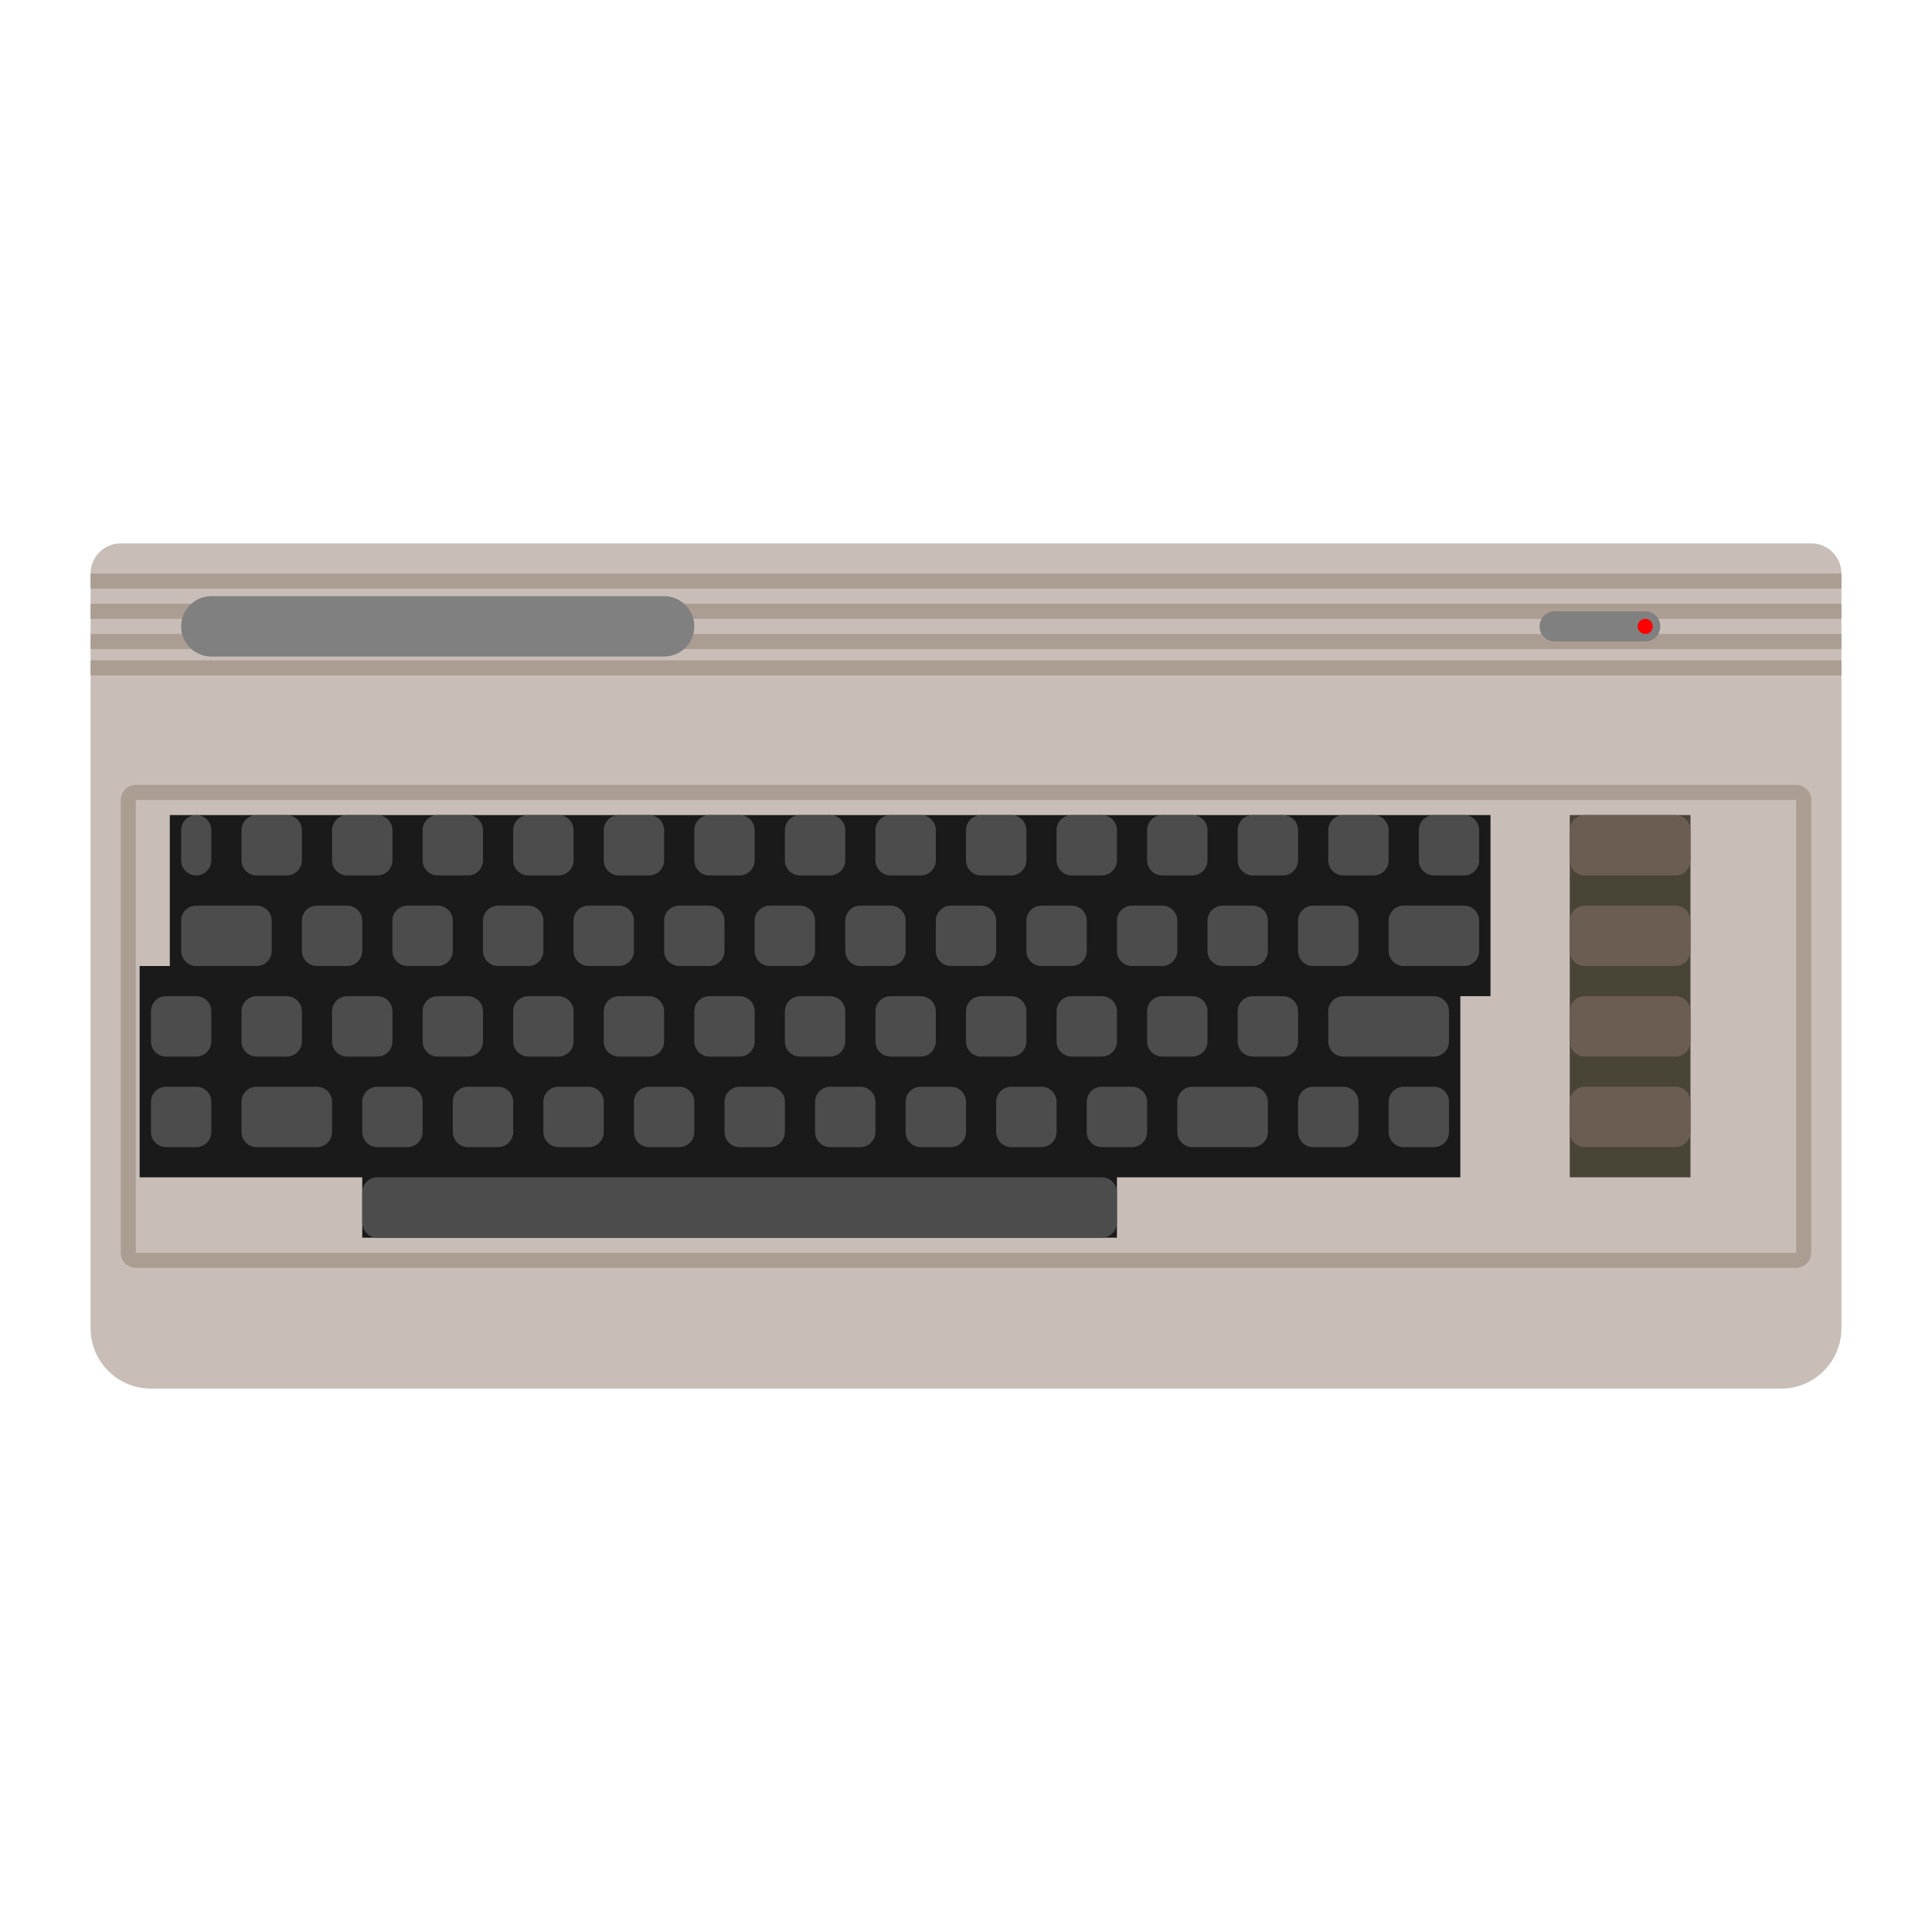
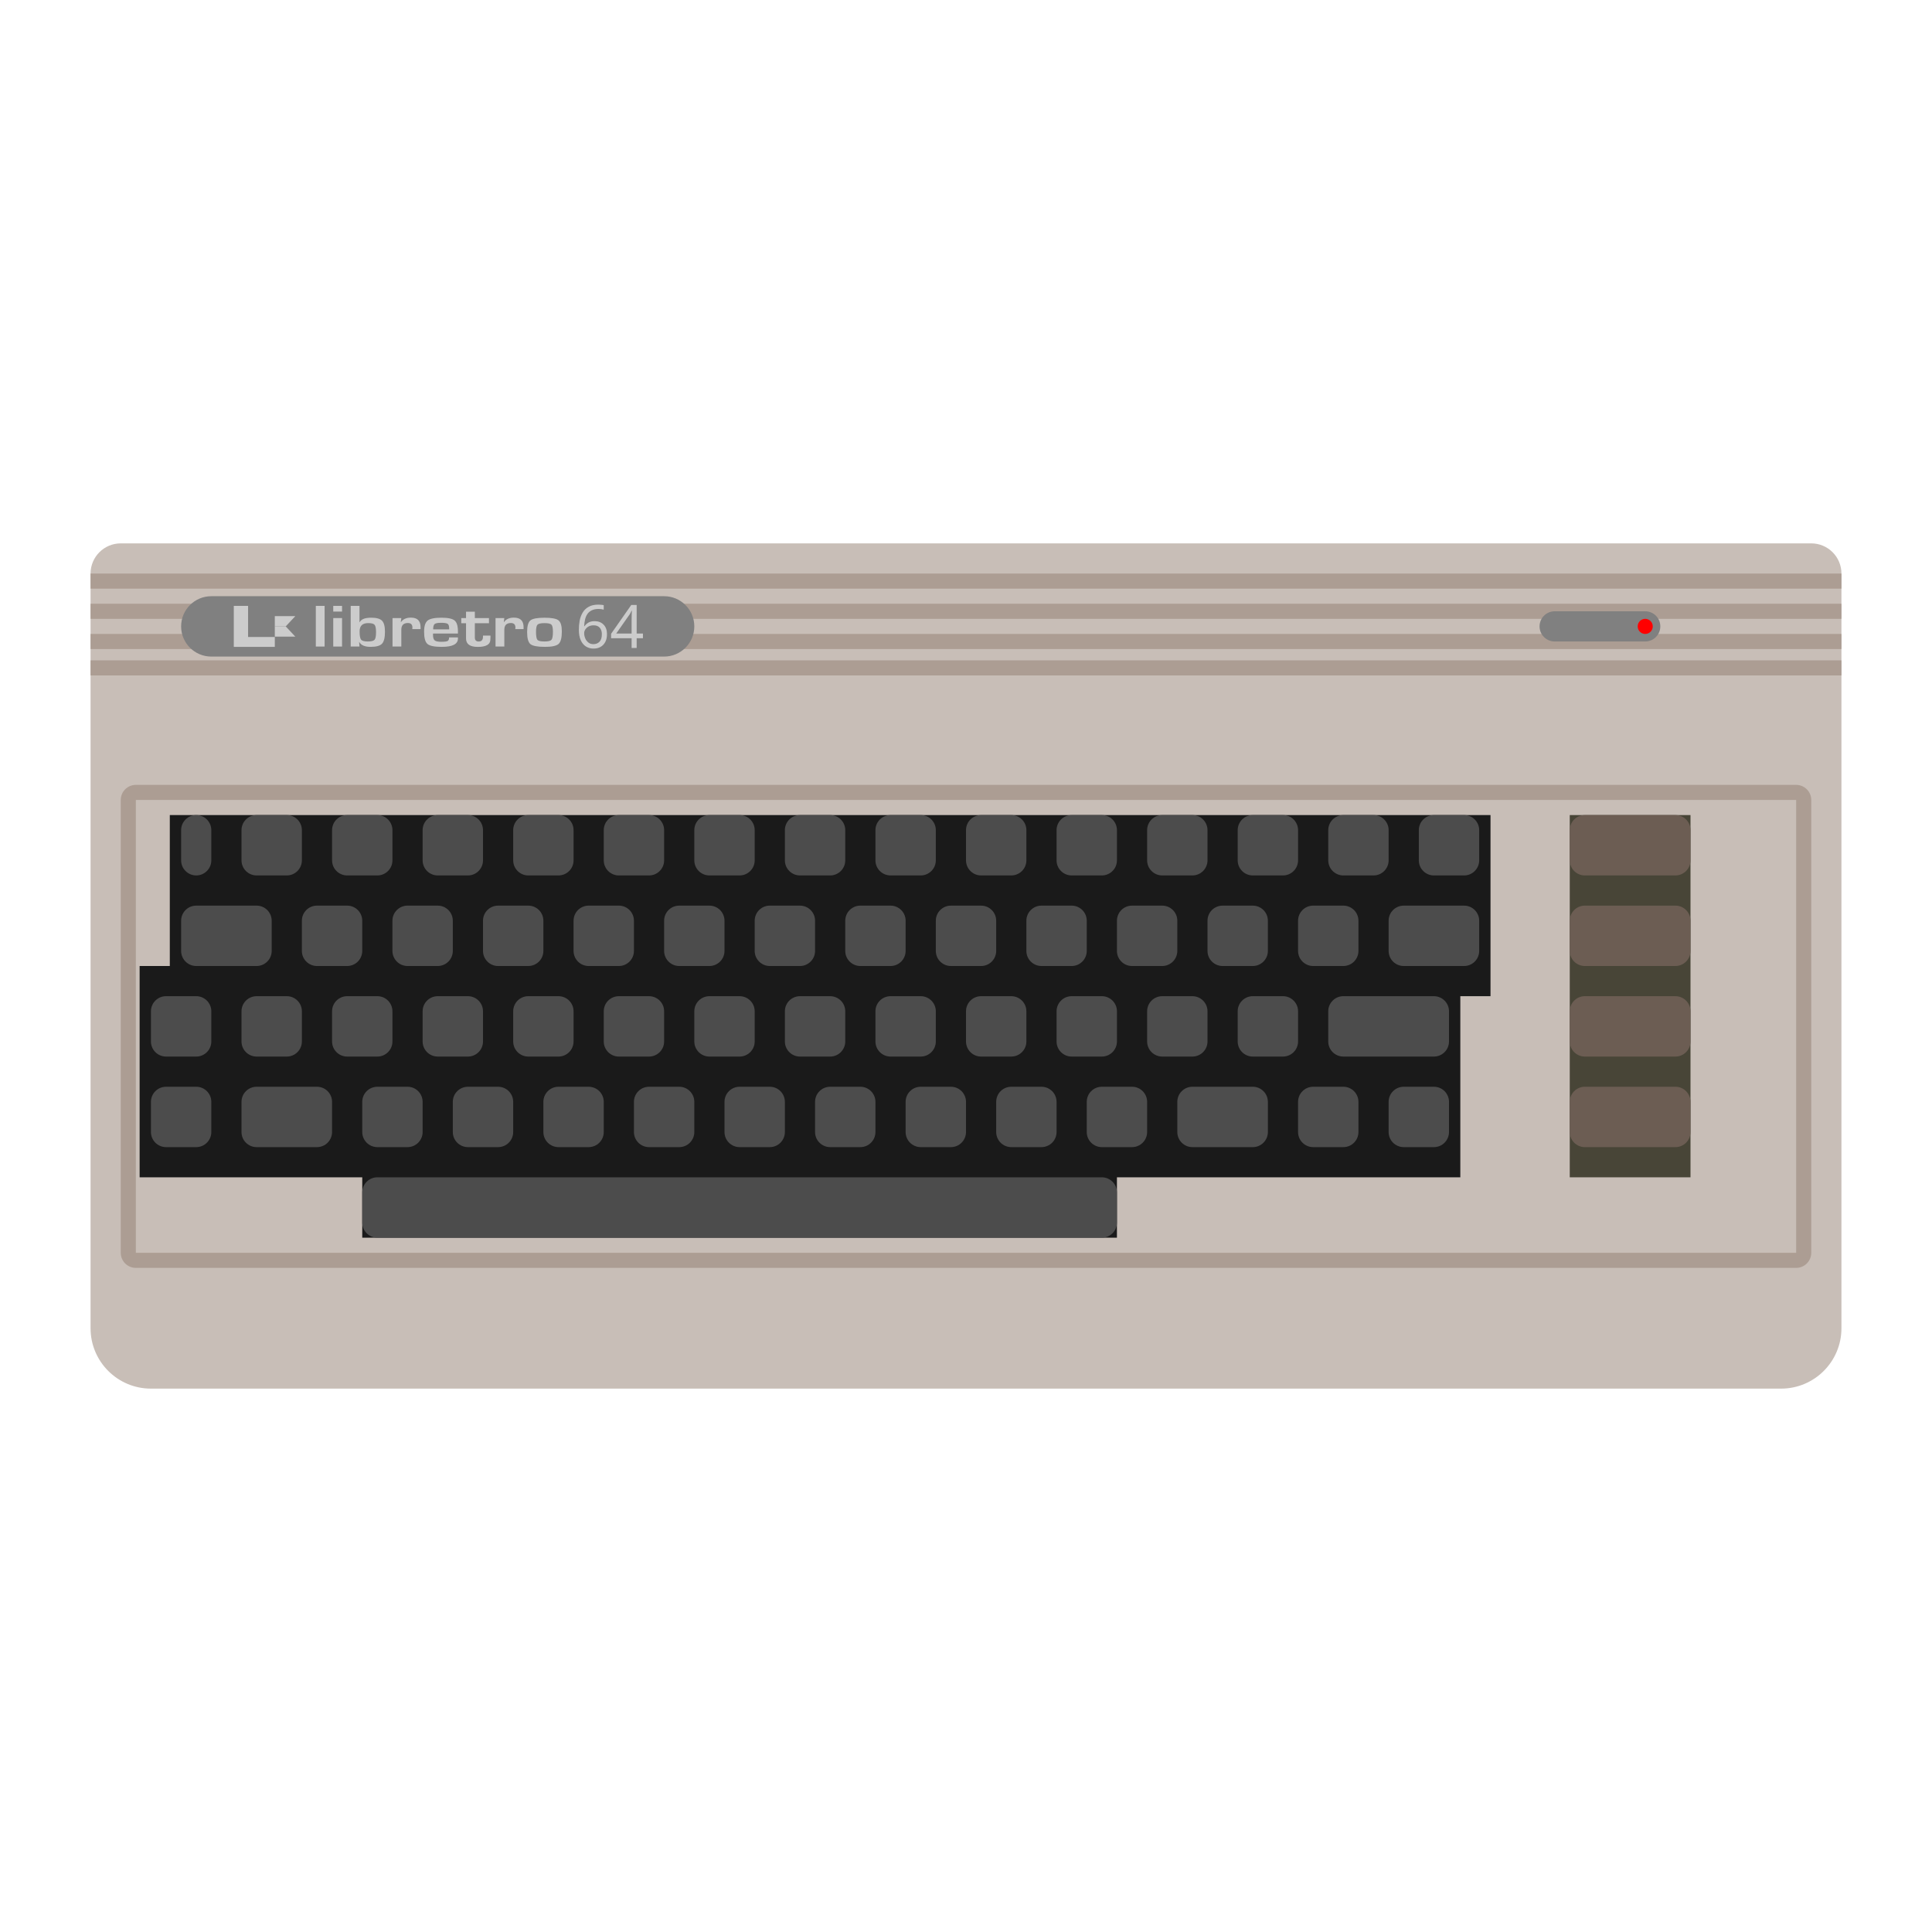
<svg xmlns="http://www.w3.org/2000/svg" viewBox="0 0 341.333 341.333" height="256" width="256" xml:space="preserve" id="svg2" version="1.1">
  <defs id="defs6">
    <clipPath id="clipPath18" clipPathUnits="userSpaceOnUse">
      <path id="path16" d="M 0,256 H 256 V 0 H 0 Z" />
    </clipPath>
    <clipPath id="clipPath26" clipPathUnits="userSpaceOnUse">
      <path id="path24" d="M 4,192 H 252 V 64 H 4 Z" />
    </clipPath>
  </defs>
  <g id="g22" transform="matrix(1.333333,0,0,-1.333333,0,341.3333)" />
  <path id="path38" style="fill:#c8beb7;fill-opacity:1;fill-rule:nonzero;stroke:none;stroke-width:1.333" d="M 314.667,245.333 H 26.667 c -5.891,0 -10.667,-4.776 -10.667,-10.667 V 101.333 C 16,98.388 18.388,96 21.333,96 H 320 c 2.945,0 5.333,2.388 5.333,5.333 v 133.333 c 0,5.891 -4.776,10.667 -10.667,10.667" />
  <path id="path42" style="fill:#1a1a1a;fill-opacity:1;fill-rule:nonzero;stroke:none;stroke-width:1.333" d="m 30,144 v 26.667 H 24.667 V 208 h 39.333 v 10.667 H 197.333 V 208 h 60.667 v -32 h 5.333 v -32 z" />
  <path d="m 298.667,208 h -21.333 v -64 h 21.333 z" style="fill:#484537;fill-opacity:1;fill-rule:nonzero;stroke:none;stroke-width:1.333" id="path44" />
  <path d="M 325.333,104 H 16 v -2.667 h 309.333 z" style="fill:#ac9d93;fill-opacity:1;fill-rule:nonzero;stroke:none;stroke-width:1.333" id="path46" />
  <path d="M 325.333,109.333 H 16 v -2.667 h 309.333 z" style="fill:#ac9d93;fill-opacity:1;fill-rule:nonzero;stroke:none;stroke-width:1.333" id="path48" />
  <path d="M 325.333,114.667 H 16 V 112 h 309.333 z" style="fill:#ac9d93;fill-opacity:1;fill-rule:nonzero;stroke:none;stroke-width:1.333" id="path50" />
  <path d="M 325.333,119.333 H 16 v -2.667 h 309.333 z" style="fill:#ac9d93;fill-opacity:1;fill-rule:nonzero;stroke:none;stroke-width:1.333" id="path52" />
  <path id="path68" style="fill:#ac9d93;fill-opacity:1;fill-rule:nonzero;stroke:none;stroke-width:1.333" d="M 317.333,138.667 H 24 c -1.472,0 -2.667,1.195 -2.667,2.667 v 80 c 0,1.472 1.195,2.667 2.667,2.667 H 317.333 c 1.472,0 2.667,-1.195 2.667,-2.667 v -80 c 0,-1.472 -1.195,-2.667 -2.667,-2.667 m 0,82.667 H 24 V 141.333 H 317.333 Z" />
  <path id="path72" style="fill:#4c4c4c;fill-opacity:1;fill-rule:nonzero;stroke:none;stroke-width:1.333" d="m 34.667,154.667 v 0 c -1.472,0 -2.667,-1.195 -2.667,-2.667 v -5.333 c 0,-1.472 1.195,-2.667 2.667,-2.667 1.472,0 2.667,1.195 2.667,2.667 V 152 c 0,1.472 -1.195,2.667 -2.667,2.667" />
  <path id="path76" style="fill:#4c4c4c;fill-opacity:1;fill-rule:nonzero;stroke:none;stroke-width:1.333" d="m 66.667,154.667 h -5.333 c -1.472,0 -2.667,-1.195 -2.667,-2.667 v -5.333 c 0,-1.472 1.195,-2.667 2.667,-2.667 h 5.333 c 1.472,0 2.667,1.195 2.667,2.667 V 152 c 0,1.472 -1.195,2.667 -2.667,2.667" />
  <path id="path80" style="fill:#4c4c4c;fill-opacity:1;fill-rule:nonzero;stroke:none;stroke-width:1.333" d="m 50.667,154.667 h -5.333 c -1.472,0 -2.667,-1.195 -2.667,-2.667 v -5.333 c 0,-1.472 1.195,-2.667 2.667,-2.667 h 5.333 c 1.472,0 2.667,1.195 2.667,2.667 V 152 c 0,1.472 -1.195,2.667 -2.667,2.667" />
  <path id="path84" style="fill:#4c4c4c;fill-opacity:1;fill-rule:nonzero;stroke:none;stroke-width:1.333" d="m 82.667,154.667 h -5.333 c -1.472,0 -2.667,-1.195 -2.667,-2.667 v -5.333 c 0,-1.472 1.195,-2.667 2.667,-2.667 h 5.333 c 1.472,0 2.667,1.195 2.667,2.667 V 152 c 0,1.472 -1.195,2.667 -2.667,2.667" />
  <path id="path88" style="fill:#4c4c4c;fill-opacity:1;fill-rule:nonzero;stroke:none;stroke-width:1.333" d="m 98.667,154.667 h -5.333 c -1.472,0 -2.667,-1.195 -2.667,-2.667 v -5.333 c 0,-1.472 1.195,-2.667 2.667,-2.667 h 5.333 c 1.472,0 2.667,1.195 2.667,2.667 V 152 c 0,1.472 -1.195,2.667 -2.667,2.667" />
  <path id="path92" style="fill:#4c4c4c;fill-opacity:1;fill-rule:nonzero;stroke:none;stroke-width:1.333" d="m 114.667,154.667 h -5.333 c -1.472,0 -2.667,-1.195 -2.667,-2.667 v -5.333 c 0,-1.472 1.195,-2.667 2.667,-2.667 h 5.333 c 1.472,0 2.667,1.195 2.667,2.667 V 152 c 0,1.472 -1.195,2.667 -2.667,2.667" />
  <path id="path96" style="fill:#4c4c4c;fill-opacity:1;fill-rule:nonzero;stroke:none;stroke-width:1.333" d="m 130.667,154.667 h -5.333 c -1.472,0 -2.667,-1.195 -2.667,-2.667 v -5.333 c 0,-1.472 1.195,-2.667 2.667,-2.667 h 5.333 c 1.472,0 2.667,1.195 2.667,2.667 V 152 c 0,1.472 -1.195,2.667 -2.667,2.667" />
  <path id="path100" style="fill:#4c4c4c;fill-opacity:1;fill-rule:nonzero;stroke:none;stroke-width:1.333" d="m 146.667,154.667 h -5.333 c -1.472,0 -2.667,-1.195 -2.667,-2.667 v -5.333 c 0,-1.472 1.195,-2.667 2.667,-2.667 h 5.333 c 1.472,0 2.667,1.195 2.667,2.667 V 152 c 0,1.472 -1.195,2.667 -2.667,2.667" />
  <path id="path104" style="fill:#4c4c4c;fill-opacity:1;fill-rule:nonzero;stroke:none;stroke-width:1.333" d="m 162.667,154.667 h -5.333 c -1.472,0 -2.667,-1.195 -2.667,-2.667 v -5.333 c 0,-1.472 1.195,-2.667 2.667,-2.667 h 5.333 c 1.472,0 2.667,1.195 2.667,2.667 V 152 c 0,1.472 -1.195,2.667 -2.667,2.667" />
  <path id="path108" style="fill:#4c4c4c;fill-opacity:1;fill-rule:nonzero;stroke:none;stroke-width:1.333" d="m 178.667,154.667 h -5.333 c -1.472,0 -2.667,-1.195 -2.667,-2.667 v -5.333 c 0,-1.472 1.195,-2.667 2.667,-2.667 h 5.333 c 1.472,0 2.667,1.195 2.667,2.667 V 152 c 0,1.472 -1.195,2.667 -2.667,2.667" />
  <path id="path112" style="fill:#4c4c4c;fill-opacity:1;fill-rule:nonzero;stroke:none;stroke-width:1.333" d="m 194.667,154.667 h -5.333 c -1.472,0 -2.667,-1.195 -2.667,-2.667 v -5.333 c 0,-1.472 1.195,-2.667 2.667,-2.667 h 5.333 c 1.472,0 2.667,1.195 2.667,2.667 V 152 c 0,1.472 -1.195,2.667 -2.667,2.667" />
  <path id="path116" style="fill:#4c4c4c;fill-opacity:1;fill-rule:nonzero;stroke:none;stroke-width:1.333" d="m 210.667,154.667 h -5.333 c -1.472,0 -2.667,-1.195 -2.667,-2.667 v -5.333 c 0,-1.472 1.195,-2.667 2.667,-2.667 h 5.333 c 1.472,0 2.667,1.195 2.667,2.667 V 152 c 0,1.472 -1.195,2.667 -2.667,2.667" />
  <path id="path120" style="fill:#4c4c4c;fill-opacity:1;fill-rule:nonzero;stroke:none;stroke-width:1.333" d="m 226.667,154.667 h -5.333 c -1.472,0 -2.667,-1.195 -2.667,-2.667 v -5.333 c 0,-1.472 1.195,-2.667 2.667,-2.667 h 5.333 c 1.472,0 2.667,1.195 2.667,2.667 V 152 c 0,1.472 -1.195,2.667 -2.667,2.667" />
  <path id="path124" style="fill:#4c4c4c;fill-opacity:1;fill-rule:nonzero;stroke:none;stroke-width:1.333" d="m 242.667,154.667 h -5.333 c -1.472,0 -2.667,-1.195 -2.667,-2.667 v -5.333 c 0,-1.472 1.195,-2.667 2.667,-2.667 h 5.333 c 1.472,0 2.667,1.195 2.667,2.667 V 152 c 0,1.472 -1.195,2.667 -2.667,2.667" />
  <path id="path128" style="fill:#4c4c4c;fill-opacity:1;fill-rule:nonzero;stroke:none;stroke-width:1.333" d="m 258.667,154.667 h -5.333 c -1.472,0 -2.667,-1.195 -2.667,-2.667 v -5.333 c 0,-1.472 1.195,-2.667 2.667,-2.667 h 5.333 c 1.472,0 2.667,1.195 2.667,2.667 V 152 c 0,1.472 -1.195,2.667 -2.667,2.667" />
  <path id="path132" style="fill:#4c4c4c;fill-opacity:1;fill-rule:nonzero;stroke:none;stroke-width:1.333" d="m 34.667,186.667 h -5.333 c -1.472,0 -2.667,-1.195 -2.667,-2.667 v -5.333 c 0,-1.472 1.195,-2.667 2.667,-2.667 h 5.333 c 1.472,0 2.667,1.195 2.667,2.667 V 184 c 0,1.472 -1.195,2.667 -2.667,2.667" />
  <path id="path136" style="fill:#4c4c4c;fill-opacity:1;fill-rule:nonzero;stroke:none;stroke-width:1.333" d="m 50.667,186.667 h -5.333 c -1.472,0 -2.667,-1.195 -2.667,-2.667 v -5.333 c 0,-1.472 1.195,-2.667 2.667,-2.667 h 5.333 c 1.472,0 2.667,1.195 2.667,2.667 V 184 c 0,1.472 -1.195,2.667 -2.667,2.667" />
  <path id="path140" style="fill:#4c4c4c;fill-opacity:1;fill-rule:nonzero;stroke:none;stroke-width:1.333" d="m 66.667,186.667 h -5.333 c -1.472,0 -2.667,-1.195 -2.667,-2.667 v -5.333 c 0,-1.472 1.195,-2.667 2.667,-2.667 h 5.333 c 1.472,0 2.667,1.195 2.667,2.667 V 184 c 0,1.472 -1.195,2.667 -2.667,2.667" />
  <path id="path144" style="fill:#4c4c4c;fill-opacity:1;fill-rule:nonzero;stroke:none;stroke-width:1.333" d="m 82.667,186.667 h -5.333 c -1.472,0 -2.667,-1.195 -2.667,-2.667 v -5.333 c 0,-1.472 1.195,-2.667 2.667,-2.667 h 5.333 c 1.472,0 2.667,1.195 2.667,2.667 V 184 c 0,1.472 -1.195,2.667 -2.667,2.667" />
  <path id="path148" style="fill:#4c4c4c;fill-opacity:1;fill-rule:nonzero;stroke:none;stroke-width:1.333" d="m 98.667,186.667 h -5.333 c -1.472,0 -2.667,-1.195 -2.667,-2.667 v -5.333 c 0,-1.472 1.195,-2.667 2.667,-2.667 h 5.333 c 1.472,0 2.667,1.195 2.667,2.667 V 184 c 0,1.472 -1.195,2.667 -2.667,2.667" />
  <path id="path152" style="fill:#4c4c4c;fill-opacity:1;fill-rule:nonzero;stroke:none;stroke-width:1.333" d="m 114.667,186.667 h -5.333 c -1.472,0 -2.667,-1.195 -2.667,-2.667 v -5.333 c 0,-1.472 1.195,-2.667 2.667,-2.667 h 5.333 c 1.472,0 2.667,1.195 2.667,2.667 V 184 c 0,1.472 -1.195,2.667 -2.667,2.667" />
  <path id="path156" style="fill:#4c4c4c;fill-opacity:1;fill-rule:nonzero;stroke:none;stroke-width:1.333" d="m 130.667,186.667 h -5.333 c -1.472,0 -2.667,-1.195 -2.667,-2.667 v -5.333 c 0,-1.472 1.195,-2.667 2.667,-2.667 h 5.333 c 1.472,0 2.667,1.195 2.667,2.667 V 184 c 0,1.472 -1.195,2.667 -2.667,2.667" />
  <path id="path160" style="fill:#4c4c4c;fill-opacity:1;fill-rule:nonzero;stroke:none;stroke-width:1.333" d="m 146.667,186.667 h -5.333 c -1.472,0 -2.667,-1.195 -2.667,-2.667 v -5.333 c 0,-1.472 1.195,-2.667 2.667,-2.667 h 5.333 c 1.472,0 2.667,1.195 2.667,2.667 V 184 c 0,1.472 -1.195,2.667 -2.667,2.667" />
  <path id="path164" style="fill:#4c4c4c;fill-opacity:1;fill-rule:nonzero;stroke:none;stroke-width:1.333" d="m 162.667,186.667 h -5.333 c -1.472,0 -2.667,-1.195 -2.667,-2.667 v -5.333 c 0,-1.472 1.195,-2.667 2.667,-2.667 h 5.333 c 1.472,0 2.667,1.195 2.667,2.667 V 184 c 0,1.472 -1.195,2.667 -2.667,2.667" />
  <path id="path168" style="fill:#4c4c4c;fill-opacity:1;fill-rule:nonzero;stroke:none;stroke-width:1.333" d="m 178.667,186.667 h -5.333 c -1.472,0 -2.667,-1.195 -2.667,-2.667 v -5.333 c 0,-1.472 1.195,-2.667 2.667,-2.667 h 5.333 c 1.472,0 2.667,1.195 2.667,2.667 V 184 c 0,1.472 -1.195,2.667 -2.667,2.667" />
  <path id="path172" style="fill:#4c4c4c;fill-opacity:1;fill-rule:nonzero;stroke:none;stroke-width:1.333" d="m 194.667,186.667 h -5.333 c -1.472,0 -2.667,-1.195 -2.667,-2.667 v -5.333 c 0,-1.472 1.195,-2.667 2.667,-2.667 h 5.333 c 1.472,0 2.667,1.195 2.667,2.667 V 184 c 0,1.472 -1.195,2.667 -2.667,2.667" />
  <path id="path176" style="fill:#4c4c4c;fill-opacity:1;fill-rule:nonzero;stroke:none;stroke-width:1.333" d="m 210.667,186.667 h -5.333 c -1.472,0 -2.667,-1.195 -2.667,-2.667 v -5.333 c 0,-1.472 1.195,-2.667 2.667,-2.667 h 5.333 c 1.472,0 2.667,1.195 2.667,2.667 V 184 c 0,1.472 -1.195,2.667 -2.667,2.667" />
  <path id="path180" style="fill:#4c4c4c;fill-opacity:1;fill-rule:nonzero;stroke:none;stroke-width:1.333" d="m 226.667,186.667 h -5.333 c -1.472,0 -2.667,-1.195 -2.667,-2.667 v -5.333 c 0,-1.472 1.195,-2.667 2.667,-2.667 h 5.333 c 1.472,0 2.667,1.195 2.667,2.667 V 184 c 0,1.472 -1.195,2.667 -2.667,2.667" />
  <path id="path184" style="fill:#4c4c4c;fill-opacity:1;fill-rule:nonzero;stroke:none;stroke-width:1.333" d="m 253.333,186.667 h -16 c -1.472,0 -2.667,-1.195 -2.667,-2.667 v -5.333 c 0,-1.472 1.195,-2.667 2.667,-2.667 h 16 c 1.472,0 2.667,1.195 2.667,2.667 V 184 c 0,1.472 -1.195,2.667 -2.667,2.667" />
  <path id="path188" style="fill:#4c4c4c;fill-opacity:1;fill-rule:nonzero;stroke:none;stroke-width:1.333" d="M 45.333,170.667 H 34.667 c -1.472,0 -2.667,-1.195 -2.667,-2.667 v -5.333 c 0,-1.472 1.195,-2.667 2.667,-2.667 h 10.667 c 1.472,0 2.667,1.195 2.667,2.667 V 168 c 0,1.472 -1.195,2.667 -2.667,2.667" />
  <path id="path192" style="fill:#4c4c4c;fill-opacity:1;fill-rule:nonzero;stroke:none;stroke-width:1.333" d="m 61.333,170.667 h -5.333 c -1.472,0 -2.667,-1.195 -2.667,-2.667 v -5.333 c 0,-1.472 1.195,-2.667 2.667,-2.667 h 5.333 c 1.472,0 2.667,1.195 2.667,2.667 V 168 c 0,1.472 -1.195,2.667 -2.667,2.667" />
  <path id="path196" style="fill:#4c4c4c;fill-opacity:1;fill-rule:nonzero;stroke:none;stroke-width:1.333" d="m 77.333,170.667 h -5.333 c -1.472,0 -2.667,-1.195 -2.667,-2.667 v -5.333 c 0,-1.472 1.195,-2.667 2.667,-2.667 h 5.333 c 1.472,0 2.667,1.195 2.667,2.667 V 168 c 0,1.472 -1.195,2.667 -2.667,2.667" />
  <path id="path200" style="fill:#4c4c4c;fill-opacity:1;fill-rule:nonzero;stroke:none;stroke-width:1.333" d="m 93.333,170.667 h -5.333 c -1.472,0 -2.667,-1.195 -2.667,-2.667 v -5.333 c 0,-1.472 1.195,-2.667 2.667,-2.667 h 5.333 c 1.472,0 2.667,1.195 2.667,2.667 V 168 c 0,1.472 -1.195,2.667 -2.667,2.667" />
  <path id="path204" style="fill:#4c4c4c;fill-opacity:1;fill-rule:nonzero;stroke:none;stroke-width:1.333" d="M 109.333,170.667 H 104 c -1.472,0 -2.667,-1.195 -2.667,-2.667 v -5.333 C 101.333,161.195 102.528,160 104,160 h 5.333 c 1.472,0 2.667,1.195 2.667,2.667 V 168 c 0,1.472 -1.195,2.667 -2.667,2.667" />
  <path id="path208" style="fill:#4c4c4c;fill-opacity:1;fill-rule:nonzero;stroke:none;stroke-width:1.333" d="M 125.333,170.667 H 120 c -1.472,0 -2.667,-1.195 -2.667,-2.667 v -5.333 C 117.333,161.195 118.528,160 120,160 h 5.333 c 1.472,0 2.667,1.195 2.667,2.667 V 168 c 0,1.472 -1.195,2.667 -2.667,2.667" />
  <path id="path212" style="fill:#4c4c4c;fill-opacity:1;fill-rule:nonzero;stroke:none;stroke-width:1.333" d="M 141.333,170.667 H 136 c -1.472,0 -2.667,-1.195 -2.667,-2.667 v -5.333 C 133.333,161.195 134.528,160 136,160 h 5.333 c 1.472,0 2.667,1.195 2.667,2.667 V 168 c 0,1.472 -1.195,2.667 -2.667,2.667" />
  <path id="path216" style="fill:#4c4c4c;fill-opacity:1;fill-rule:nonzero;stroke:none;stroke-width:1.333" d="M 157.333,170.667 H 152 c -1.472,0 -2.667,-1.195 -2.667,-2.667 v -5.333 C 149.333,161.195 150.528,160 152,160 h 5.333 c 1.472,0 2.667,1.195 2.667,2.667 V 168 c 0,1.472 -1.195,2.667 -2.667,2.667" />
  <path id="path220" style="fill:#4c4c4c;fill-opacity:1;fill-rule:nonzero;stroke:none;stroke-width:1.333" d="M 173.333,170.667 H 168 c -1.472,0 -2.667,-1.195 -2.667,-2.667 v -5.333 C 165.333,161.195 166.528,160 168,160 h 5.333 c 1.472,0 2.667,1.195 2.667,2.667 V 168 c 0,1.472 -1.195,2.667 -2.667,2.667" />
  <path id="path224" style="fill:#4c4c4c;fill-opacity:1;fill-rule:nonzero;stroke:none;stroke-width:1.333" d="M 189.333,170.667 H 184 c -1.472,0 -2.667,-1.195 -2.667,-2.667 v -5.333 C 181.333,161.195 182.528,160 184,160 h 5.333 c 1.472,0 2.667,1.195 2.667,2.667 V 168 c 0,1.472 -1.195,2.667 -2.667,2.667" />
  <path id="path228" style="fill:#4c4c4c;fill-opacity:1;fill-rule:nonzero;stroke:none;stroke-width:1.333" d="M 205.333,170.667 H 200 c -1.472,0 -2.667,-1.195 -2.667,-2.667 v -5.333 C 197.333,161.195 198.528,160 200,160 h 5.333 c 1.472,0 2.667,1.195 2.667,2.667 V 168 c 0,1.472 -1.195,2.667 -2.667,2.667" />
  <path id="path232" style="fill:#4c4c4c;fill-opacity:1;fill-rule:nonzero;stroke:none;stroke-width:1.333" d="M 221.333,170.667 H 216 c -1.472,0 -2.667,-1.195 -2.667,-2.667 v -5.333 C 213.333,161.195 214.528,160 216,160 h 5.333 c 1.472,0 2.667,1.195 2.667,2.667 V 168 c 0,1.472 -1.195,2.667 -2.667,2.667" />
  <path id="path236" style="fill:#4c4c4c;fill-opacity:1;fill-rule:nonzero;stroke:none;stroke-width:1.333" d="M 237.333,170.667 H 232 c -1.472,0 -2.667,-1.195 -2.667,-2.667 v -5.333 C 229.333,161.195 230.528,160 232,160 h 5.333 c 1.472,0 2.667,1.195 2.667,2.667 V 168 c 0,1.472 -1.195,2.667 -2.667,2.667" />
  <path id="path240" style="fill:#4c4c4c;fill-opacity:1;fill-rule:nonzero;stroke:none;stroke-width:1.333" d="M 56,202.667 H 45.333 c -1.472,0 -2.667,-1.195 -2.667,-2.667 v -5.333 c 0,-1.472 1.195,-2.667 2.667,-2.667 h 10.667 c 1.472,0 2.667,1.195 2.667,2.667 V 200 c 0,1.472 -1.195,2.667 -2.667,2.667" />
  <path id="path244" style="fill:#4c4c4c;fill-opacity:1;fill-rule:nonzero;stroke:none;stroke-width:1.333" d="m 34.667,202.667 h -5.333 c -1.472,0 -2.667,-1.195 -2.667,-2.667 v -5.333 c 0,-1.472 1.195,-2.667 2.667,-2.667 h 5.333 c 1.472,0 2.667,1.195 2.667,2.667 V 200 c 0,1.472 -1.195,2.667 -2.667,2.667" />
  <path id="path248" style="fill:#4c4c4c;fill-opacity:1;fill-rule:nonzero;stroke:none;stroke-width:1.333" d="m 72,202.667 h -5.333 c -1.472,0 -2.667,-1.195 -2.667,-2.667 v -5.333 c 0,-1.472 1.195,-2.667 2.667,-2.667 h 5.333 c 1.472,0 2.667,1.195 2.667,2.667 V 200 c 0,1.472 -1.195,2.667 -2.667,2.667" />
  <path id="path252" style="fill:#4c4c4c;fill-opacity:1;fill-rule:nonzero;stroke:none;stroke-width:1.333" d="m 88,202.667 h -5.333 c -1.472,0 -2.667,-1.195 -2.667,-2.667 v -5.333 c 0,-1.472 1.195,-2.667 2.667,-2.667 h 5.333 c 1.472,0 2.667,1.195 2.667,2.667 V 200 c 0,1.472 -1.195,2.667 -2.667,2.667" />
  <path id="path256" style="fill:#4c4c4c;fill-opacity:1;fill-rule:nonzero;stroke:none;stroke-width:1.333" d="M 104,202.667 H 98.667 C 97.195,202.667 96,201.472 96,200 v -5.333 C 96,193.195 97.195,192 98.667,192 H 104 c 1.472,0 2.667,1.195 2.667,2.667 V 200 c 0,1.472 -1.195,2.667 -2.667,2.667" />
  <path id="path260" style="fill:#4c4c4c;fill-opacity:1;fill-rule:nonzero;stroke:none;stroke-width:1.333" d="m 120,202.667 h -5.333 C 113.195,202.667 112,201.472 112,200 v -5.333 C 112,193.195 113.195,192 114.667,192 H 120 c 1.472,0 2.667,1.195 2.667,2.667 V 200 c 0,1.472 -1.195,2.667 -2.667,2.667" />
  <path id="path264" style="fill:#4c4c4c;fill-opacity:1;fill-rule:nonzero;stroke:none;stroke-width:1.333" d="m 136,202.667 h -5.333 C 129.195,202.667 128,201.472 128,200 v -5.333 C 128,193.195 129.195,192 130.667,192 H 136 c 1.472,0 2.667,1.195 2.667,2.667 V 200 c 0,1.472 -1.195,2.667 -2.667,2.667" />
  <path id="path268" style="fill:#4c4c4c;fill-opacity:1;fill-rule:nonzero;stroke:none;stroke-width:1.333" d="m 152,202.667 h -5.333 C 145.195,202.667 144,201.472 144,200 v -5.333 C 144,193.195 145.195,192 146.667,192 H 152 c 1.472,0 2.667,1.195 2.667,2.667 V 200 c 0,1.472 -1.195,2.667 -2.667,2.667" />
  <path id="path272" style="fill:#4c4c4c;fill-opacity:1;fill-rule:nonzero;stroke:none;stroke-width:1.333" d="m 168,202.667 h -5.333 C 161.195,202.667 160,201.472 160,200 v -5.333 C 160,193.195 161.195,192 162.667,192 H 168 c 1.472,0 2.667,1.195 2.667,2.667 V 200 c 0,1.472 -1.195,2.667 -2.667,2.667" />
  <path id="path276" style="fill:#4c4c4c;fill-opacity:1;fill-rule:nonzero;stroke:none;stroke-width:1.333" d="m 184,202.667 h -5.333 C 177.195,202.667 176,201.472 176,200 v -5.333 C 176,193.195 177.195,192 178.667,192 H 184 c 1.472,0 2.667,1.195 2.667,2.667 V 200 c 0,1.472 -1.195,2.667 -2.667,2.667" />
  <path id="path280" style="fill:#4c4c4c;fill-opacity:1;fill-rule:nonzero;stroke:none;stroke-width:1.333" d="m 200,202.667 h -5.333 C 193.195,202.667 192,201.472 192,200 v -5.333 C 192,193.195 193.195,192 194.667,192 H 200 c 1.472,0 2.667,1.195 2.667,2.667 V 200 c 0,1.472 -1.195,2.667 -2.667,2.667" />
  <path id="path284" style="fill:#4d4d4d;fill-opacity:1;fill-rule:nonzero;stroke:none;stroke-width:1.333" d="M 221.333,202.667 H 210.667 C 209.195,202.667 208,201.472 208,200 v -5.333 C 208,193.195 209.195,192 210.667,192 h 10.667 c 1.472,0 2.667,1.195 2.667,2.667 V 200 c 0,1.472 -1.195,2.667 -2.667,2.667" />
  <path id="path288" style="fill:#4c4c4c;fill-opacity:1;fill-rule:nonzero;stroke:none;stroke-width:1.333" d="M 237.333,202.667 H 232 c -1.472,0 -2.667,-1.195 -2.667,-2.667 v -5.333 C 229.333,193.195 230.528,192 232,192 h 5.333 c 1.472,0 2.667,1.195 2.667,2.667 V 200 c 0,1.472 -1.195,2.667 -2.667,2.667" />
  <path id="path292" style="fill:#4c4c4c;fill-opacity:1;fill-rule:nonzero;stroke:none;stroke-width:1.333" d="M 253.333,202.667 H 248 c -1.472,0 -2.667,-1.195 -2.667,-2.667 v -5.333 C 245.333,193.195 246.528,192 248,192 h 5.333 c 1.472,0 2.667,1.195 2.667,2.667 V 200 c 0,1.472 -1.195,2.667 -2.667,2.667" />
  <path id="path296" style="fill:#4c4c4c;fill-opacity:1;fill-rule:nonzero;stroke:none;stroke-width:1.333" d="m 258.667,170.667 h -10.667 c -1.472,0 -2.667,-1.195 -2.667,-2.667 v -5.333 c 0,-1.472 1.195,-2.667 2.667,-2.667 h 10.667 c 1.472,0 2.667,1.195 2.667,2.667 V 168 c 0,1.472 -1.195,2.667 -2.667,2.667" />
  <path id="path300" style="fill:#4c4c4c;fill-opacity:1;fill-rule:nonzero;stroke:none;stroke-width:1.333" d="M 194.667,218.667 H 66.667 c -1.472,0 -2.667,-1.195 -2.667,-2.667 v -5.333 c 0,-1.472 1.195,-2.667 2.667,-2.667 H 194.667 c 1.472,0 2.667,1.195 2.667,2.667 V 216 c 0,1.472 -1.195,2.667 -2.667,2.667" />
  <path id="path304" style="fill:#6c5d53;fill-opacity:1;fill-rule:nonzero;stroke:none;stroke-width:1.333" d="m 296,154.667 h -16 c -1.472,0 -2.667,-1.195 -2.667,-2.667 v -5.333 c 0,-1.472 1.195,-2.667 2.667,-2.667 h 16 c 1.472,0 2.667,1.195 2.667,2.667 V 152 c 0,1.472 -1.195,2.667 -2.667,2.667" />
  <path id="path308" style="fill:#6c5d53;fill-opacity:1;fill-rule:nonzero;stroke:none;stroke-width:1.333" d="m 296,170.667 h -16 c -1.472,0 -2.667,-1.195 -2.667,-2.667 v -5.333 c 0,-1.472 1.195,-2.667 2.667,-2.667 h 16 c 1.472,0 2.667,1.195 2.667,2.667 V 168 c 0,1.472 -1.195,2.667 -2.667,2.667" />
  <path id="path312" style="fill:#6c5d53;fill-opacity:1;fill-rule:nonzero;stroke:none;stroke-width:1.333" d="m 296,186.667 h -16 c -1.472,0 -2.667,-1.195 -2.667,-2.667 v -5.333 c 0,-1.472 1.195,-2.667 2.667,-2.667 h 16 c 1.472,0 2.667,1.195 2.667,2.667 V 184 c 0,1.472 -1.195,2.667 -2.667,2.667" />
  <path id="path316" style="fill:#6c5d53;fill-opacity:1;fill-rule:nonzero;stroke:none;stroke-width:1.333" d="m 296,202.667 h -16 c -1.472,0 -2.667,-1.195 -2.667,-2.667 v -5.333 c 0,-1.472 1.195,-2.667 2.667,-2.667 h 16 c 1.472,0 2.667,1.195 2.667,2.667 V 200 c 0,1.472 -1.195,2.667 -2.667,2.667" />
  <path id="path60" style="fill:#808080;fill-opacity:1;fill-rule:nonzero;stroke:none;stroke-width:1.333" d="m 290.667,113.333 h -16 c -1.472,0 -2.667,-1.195 -2.667,-2.667 0,-1.472 1.195,-2.667 2.667,-2.667 h 16 c 1.472,0 2.667,1.195 2.667,2.667 0,1.472 -1.195,2.667 -2.667,2.667" />
  <path id="path64" style="fill:#ff0000;fill-opacity:1;fill-rule:nonzero;stroke:none;stroke-width:1.333" d="m 292,110.667 c 0,0.736 -0.596,1.333 -1.333,1.333 -0.737,0 -1.333,-0.597 -1.333,-1.333 0,-0.736 0.596,-1.333 1.333,-1.333 0.737,0 1.333,0.597 1.333,1.333" />
  <path id="path56" style="fill:#808080;fill-opacity:1;fill-rule:nonzero;stroke:none;stroke-width:1.333" d="M 117.333,116 H 37.333 c -2.945,0 -5.333,-2.388 -5.333,-5.333 0,-2.945 2.388,-5.333 5.333,-5.333 h 80 c 2.945,0 5.333,2.388 5.333,5.333 0,2.945 -2.388,5.333 -5.333,5.333" />
+   <path d="m 57.351,114.226 h -1.554 v -7.183 h 1.554 z" style="fill:#cccccc;fill-opacity:1;fill-rule:nonzero;stroke:none;stroke-width:2.638" id="path70" />
+   <path d="M 60.431,114.226 H 58.877 v -5.031 h 1.554 z m 0,-6.178 H 58.877 v -1.005 h 1.554 z" style="fill:#cccccc;fill-opacity:1;fill-rule:nonzero;stroke:none;stroke-width:2.638" id="path72-0" />
+   <path id="path76-2" style="fill:#cccccc;fill-opacity:1;fill-rule:nonzero;stroke:none;stroke-width:2.638" d="m 65.046,110.085 c -1.008,0 -1.514,0.486 -1.514,1.457 0,0.762 0.086,1.25 0.259,1.466 0.172,0.216 0.561,0.324 1.167,0.324 0.633,0 1.038,-0.1 1.215,-0.298 0.176,-0.197 0.264,-0.651 0.264,-1.36 0,-0.66 -0.087,-1.09 -0.261,-1.29 -0.174,-0.2 -0.551,-0.3 -1.13,-0.3 m -3.088,4.141 v -7.183 h 1.555 v 2.873 l 0.034,0.011 c 0.266,-0.53 0.943,-0.795 2.029,-0.795 0.932,0 1.571,0.177 1.917,0.529 0.347,0.353 0.519,1.006 0.519,1.96 0,1.043 -0.175,1.746 -0.526,2.113 -0.351,0.367 -1.024,0.55 -2.019,0.55 -1.008,0 -1.671,-0.284 -1.988,-0.852 h -0.034 l 0.068,0.794 z" />
+   <path id="path80-5" style="fill:#cccccc;fill-opacity:1;fill-rule:nonzero;stroke:none;stroke-width:2.638" d="m 69.348,109.196 h 1.554 l -0.095,0.706 0.034,0.005 c 0.371,-0.526 0.954,-0.789 1.751,-0.789 1.14,0 1.71,0.558 1.71,1.673 v 0.353 H 72.836 c 0.018,-0.137 0.027,-0.226 0.027,-0.269 0,-0.536 -0.269,-0.805 -0.807,-0.805 -0.769,0 -1.154,0.399 -1.154,1.195 v 2.963 h -1.554 z" />
+   <path id="path84-8" style="fill:#cccccc;fill-opacity:1;fill-rule:nonzero;stroke:none;stroke-width:2.638" d="m 79.358,111.19 -0.007,-0.2 c 0,-0.399 -0.089,-0.659 -0.268,-0.779 -0.178,-0.119 -0.566,-0.178 -1.164,-0.178 -0.579,0 -0.955,0.071 -1.13,0.216 -0.174,0.144 -0.261,0.458 -0.261,0.942 z m -0.013,1.426 h 1.56 v 0.195 c 0,0.983 -0.95,1.474 -2.85,1.474 -1.29,0 -2.133,-0.17 -2.531,-0.51 -0.399,-0.341 -0.598,-1.062 -0.598,-2.163 0,-0.979 0.208,-1.637 0.624,-1.974 0.417,-0.337 1.229,-0.505 2.436,-0.505 1.158,0 1.934,0.164 2.329,0.493 0.393,0.328 0.59,0.972 0.59,1.934 v 0.368 h -4.391 c -0.009,0.112 -0.013,0.187 -0.013,0.221 0,0.495 0.098,0.825 0.294,0.99 0.198,0.165 0.59,0.247 1.178,0.247 0.57,0 0.941,-0.049 1.113,-0.145 0.172,-0.097 0.259,-0.304 0.259,-0.624" />
+   <path id="path88-1" style="fill:#cccccc;fill-opacity:1;fill-rule:nonzero;stroke:none;stroke-width:2.638" d="m 86.388,109.196 v 0.916 h -2.497 v 2.526 c 0,0.466 0.228,0.699 0.686,0.699 0.502,0 0.753,-0.283 0.753,-0.847 v -0.2 h 1.323 v 0.253 c 0,0.232 -0.01,0.429 -0.027,0.595 -0.087,0.768 -0.824,1.152 -2.212,1.152 -1.384,0 -2.077,-0.493 -2.077,-1.479 v -2.699 H 81.495 v -0.916 h 0.842 v -1.126 h 1.554 v 1.126 z" />
+   <path id="path92-6" style="fill:#cccccc;fill-opacity:1;fill-rule:nonzero;stroke:none;stroke-width:2.638" d="m 87.548,109.196 h 1.554 l -0.095,0.706 0.034,0.005 c 0.371,-0.526 0.954,-0.789 1.751,-0.789 1.14,0 1.71,0.558 1.71,1.673 v 0.353 h -1.466 c 0.018,-0.137 0.027,-0.226 0.027,-0.269 0,-0.536 -0.269,-0.805 -0.807,-0.805 -0.769,0 -1.154,0.399 -1.154,1.195 v 2.963 H 87.548 Z" />
+   <path id="path96-6" style="fill:#cccccc;fill-opacity:1;fill-rule:nonzero;stroke:none;stroke-width:2.638" d="m 96.2,110.09 c -0.647,0 -1.058,0.09 -1.235,0.271 -0.176,0.181 -0.264,0.602 -0.264,1.265 0,0.758 0.084,1.232 0.251,1.421 0.167,0.189 0.586,0.284 1.255,0.284 0.648,0 1.055,-0.101 1.225,-0.3 0.171,-0.2 0.255,-0.681 0.255,-1.442 0,-0.642 -0.089,-1.053 -0.265,-1.232 -0.176,-0.178 -0.584,-0.268 -1.221,-0.268 m 0.013,-0.953 c 1.254,0 2.074,0.156 2.463,0.466 0.39,0.31 0.585,0.966 0.585,1.966 0,1.115 -0.19,1.847 -0.57,2.194 -0.38,0.348 -1.181,0.521 -2.402,0.521 -1.326,0 -2.184,-0.161 -2.575,-0.484 -0.391,-0.322 -0.587,-1.034 -0.587,-2.131 0,-1.056 0.192,-1.742 0.577,-2.058 0.385,-0.315 1.221,-0.474 2.51,-0.474" />
+   <path id="path100-3" style="fill:#cccccc;fill-opacity:1;fill-rule:nonzero;stroke:none;stroke-width:2.638" d="m 48.55,108.855 h 3.623 l -1.693,1.812 H 48.55 Z" />
+   <path id="path104-8" style="fill:#cccccc;fill-opacity:1;fill-rule:nonzero;stroke:none;stroke-width:2.638" d="m 48.55,112.478 h 3.623 l -1.693,-1.812 H 48.55 Z" />
+   <path id="path108-2" style="fill:#cccccc;fill-opacity:1;fill-rule:nonzero;stroke:none;stroke-width:2.638" d="m 43.83,112.537 v -5.494 h -2.526 v 5.494 0.746 1.006 h 7.247 v -1.753 z" />
+   <text xml:space="preserve" style="font-style:normal;font-weight:normal;font-size:10.584px;line-height:1.25;font-family:sans-serif;letter-spacing:0px;word-spacing:0px;fill:#cccccc;fill-opacity:1;stroke:none;stroke-width:1.333" x="101.692" y="114.475" id="text944">
+     <tspan id="tspan942" x="101.692" y="114.475" style="fill:#cccccc;fill-opacity:1;stroke-width:1.333">64</tspan>
+   </text>
</svg>
